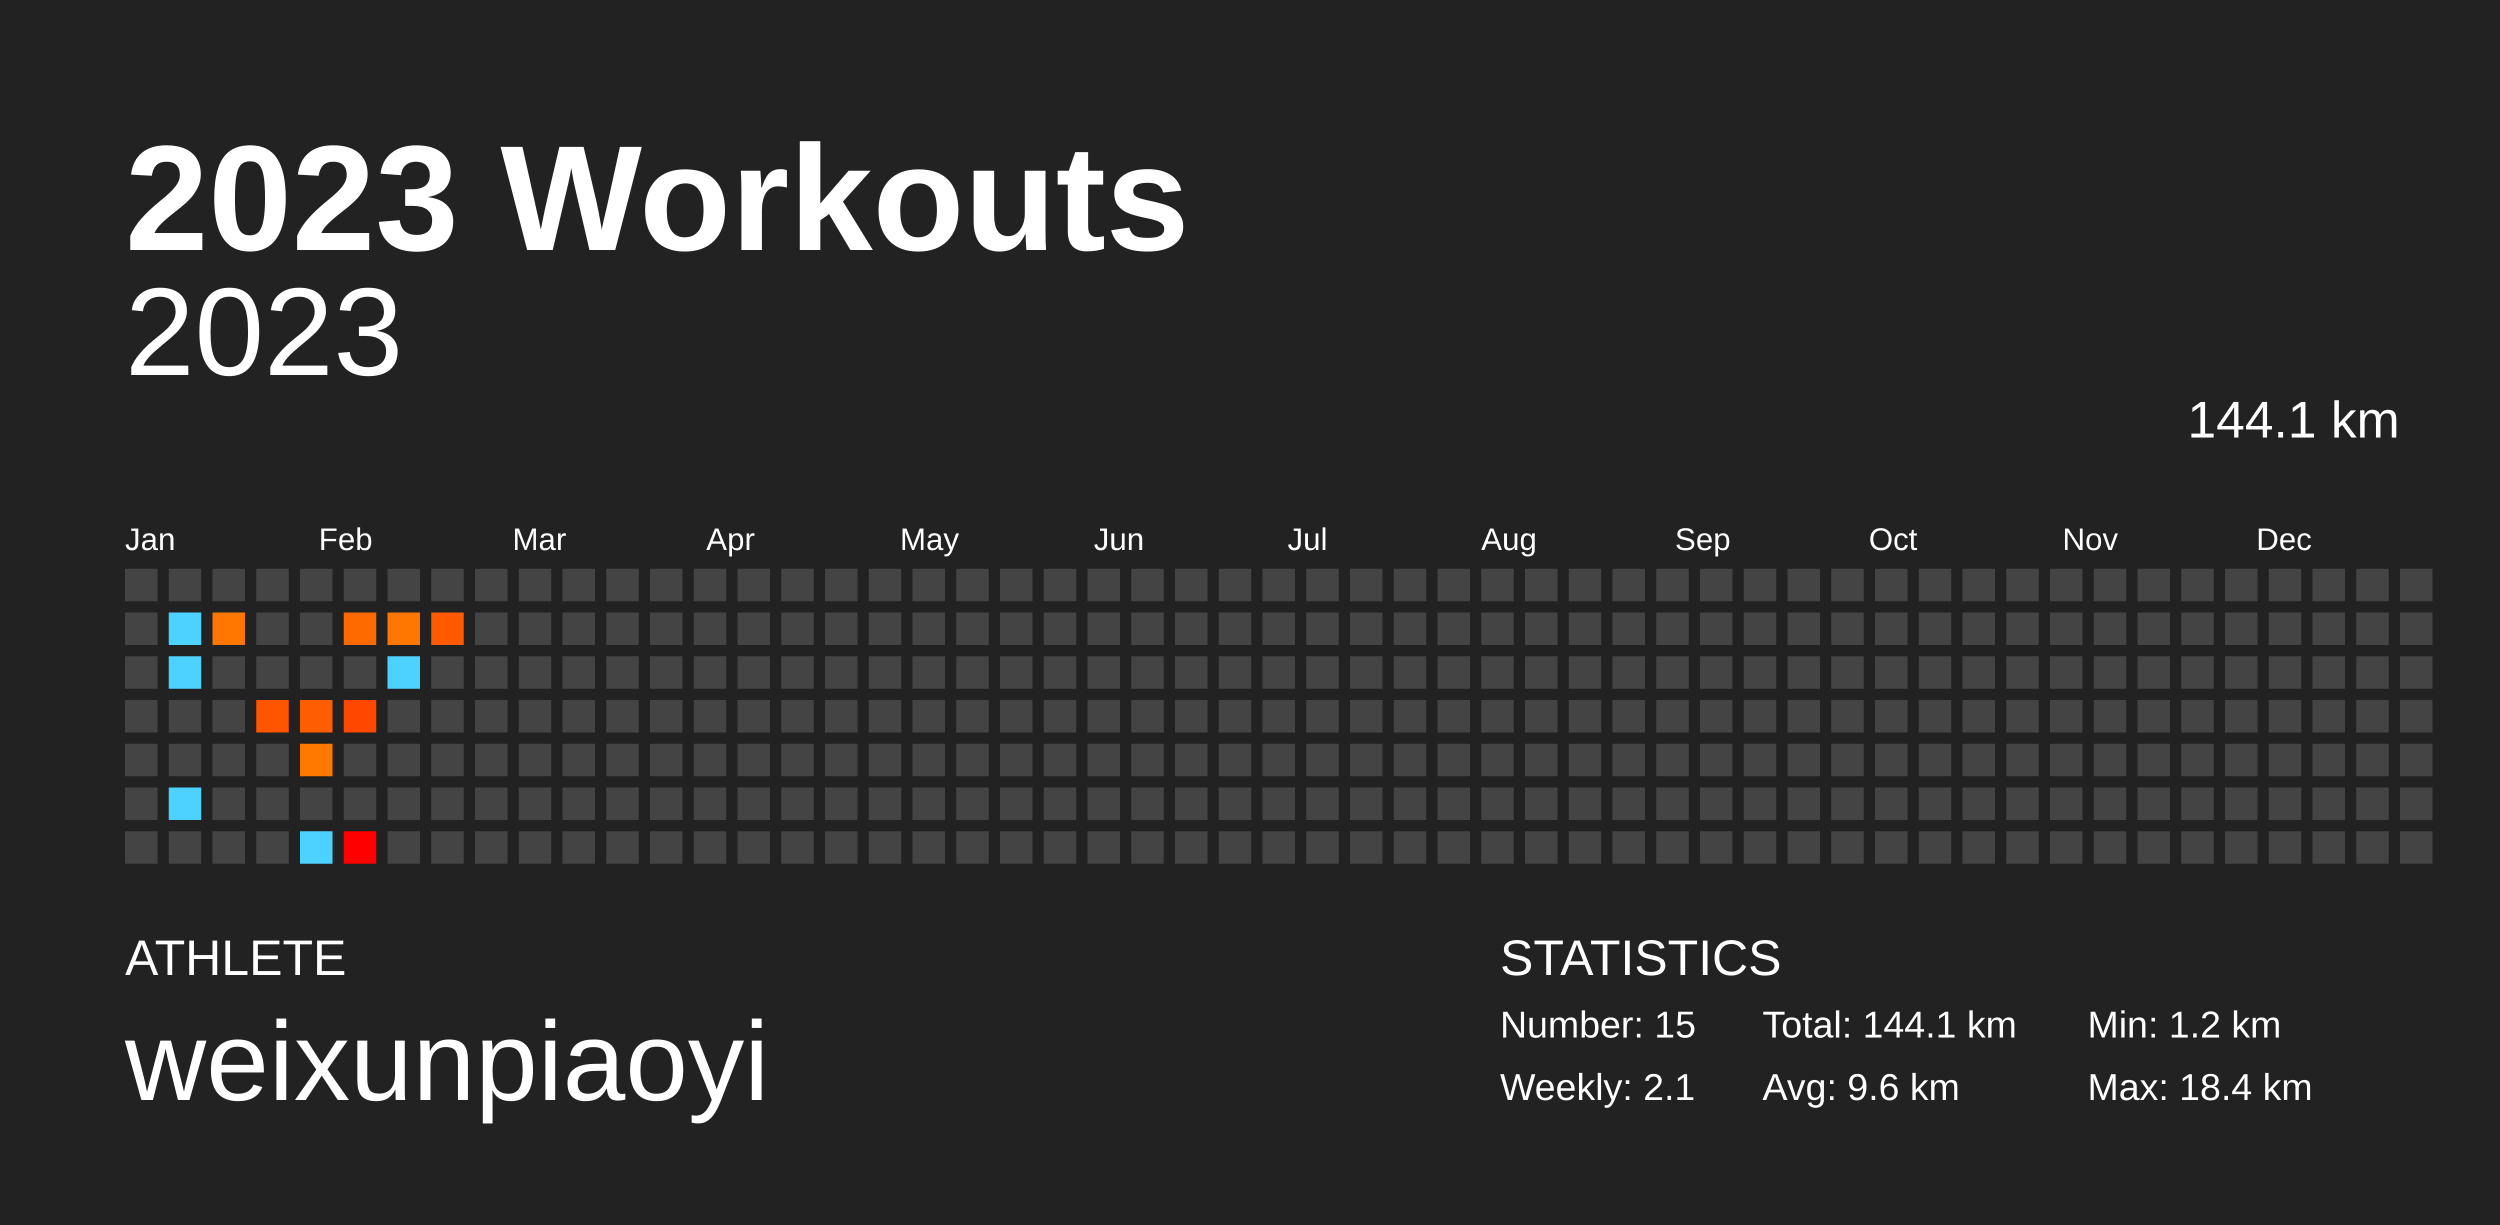
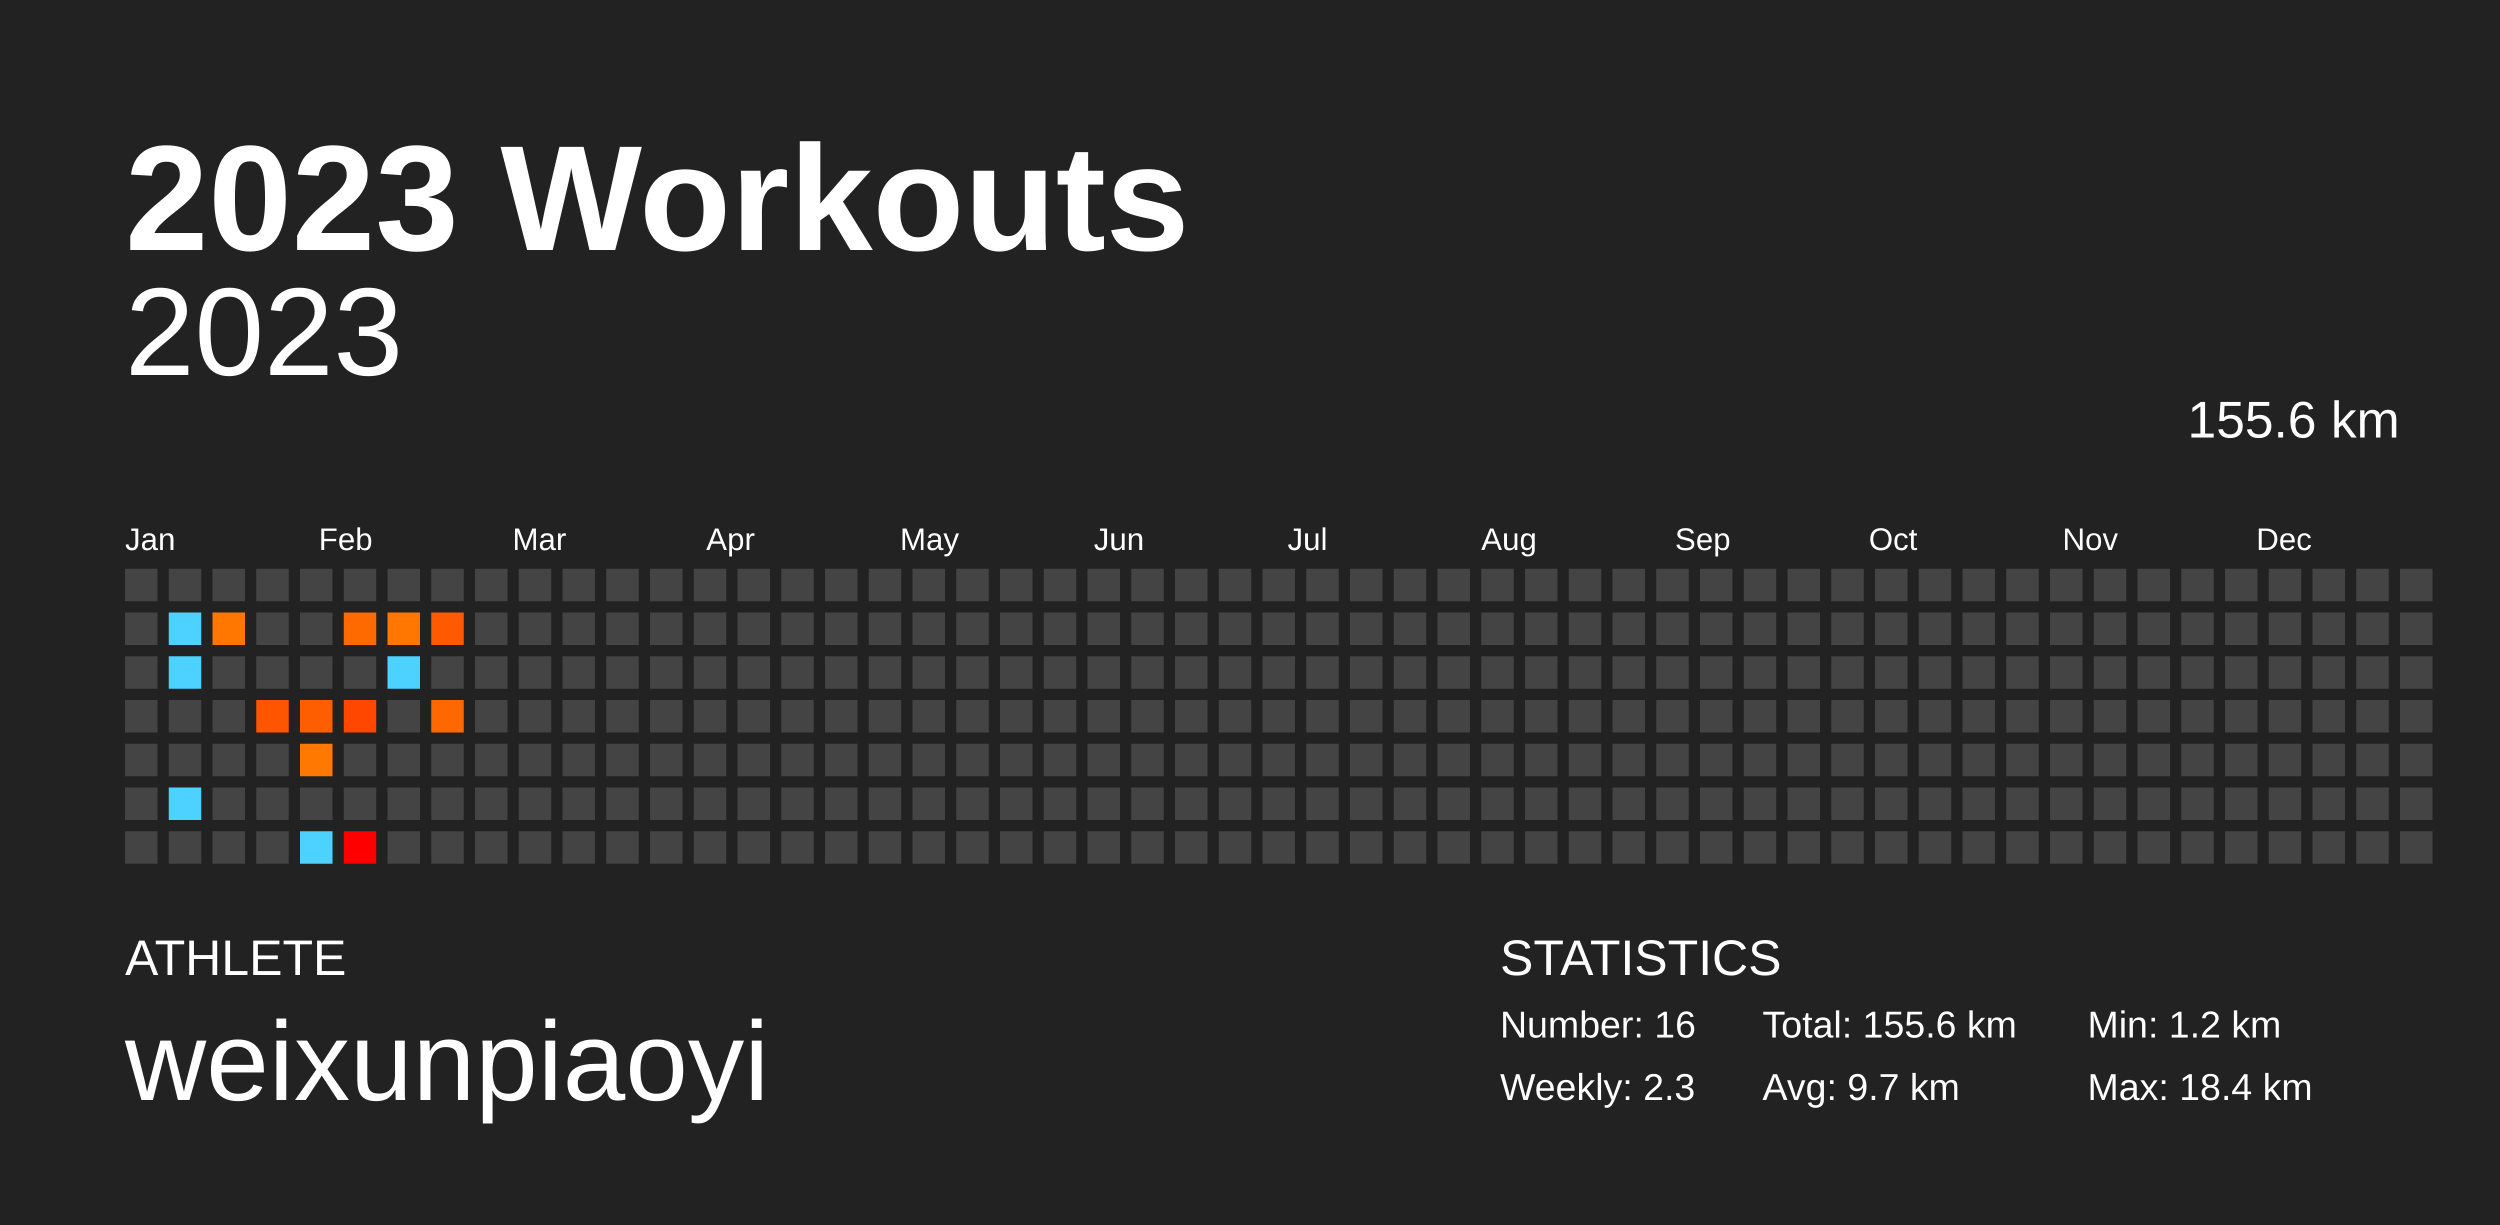
<svg xmlns="http://www.w3.org/2000/svg" baseProfile="full" height="98mm" version="1.1" viewBox="0,0,200,98" width="200mm">
  <defs />
  <rect fill="#222222" height="98" width="200" x="0" y="0" />
  <text fill="#FFFFFF" style="font-size:12px; font-family:Arial; font-weight:bold;" x="10" y="20">2023 Workouts</text>
  <text fill="#FFFFFF" style="font-size:4px; font-family:Arial" x="10" y="78">ATHLETE</text>
  <text fill="#FFFFFF" style="font-size:9px; font-family:Arial" x="10" y="88">weixunpiaoyi</text>
  <text fill="#FFFFFF" style="font-size:4px; font-family:Arial" x="120" y="78">STATISTICS</text>
-   <text fill="#FFFFFF" style="font-size:3px; font-family:Arial" x="120" y="83">Number: 15</text>
-   <text fill="#FFFFFF" style="font-size:3px; font-family:Arial" x="120" y="88">Weekly: 2.1</text>
-   <text fill="#FFFFFF" style="font-size:3px; font-family:Arial" x="141" y="83">Total: 144.1 km</text>
-   <text fill="#FFFFFF" style="font-size:3px; font-family:Arial" x="141" y="88">Avg: 9.6 km</text>
+   <text fill="#FFFFFF" style="font-size:3px; font-family:Arial" x="120" y="83">Number: 16</text>
+   <text fill="#FFFFFF" style="font-size:3px; font-family:Arial" x="120" y="88">Weekly: 2.3</text>
+   <text fill="#FFFFFF" style="font-size:3px; font-family:Arial" x="141" y="83">Total: 155.6 km</text>
+   <text fill="#FFFFFF" style="font-size:3px; font-family:Arial" x="141" y="88">Avg: 9.7 km</text>
  <text fill="#FFFFFF" style="font-size:3px; font-family:Arial" x="167" y="83">Min: 1.2 km</text>
  <text fill="#FFFFFF" style="font-size:3px; font-family:Arial" x="167" y="88">Max: 18.4 km</text>
  <text alignment-baseline="hanging" fill="#FFFFFF" style="font-size:10.0px; font-family:Arial;" x="10" y="30">2023</text>
-   <text alignment-baseline="hanging" fill="#FFFFFF" style="font-size:4.125px; font-family:Arial;" x="175" y="35">144.1 km</text>
+   <text alignment-baseline="hanging" fill="#FFFFFF" style="font-size:4.125px; font-family:Arial;" x="175" y="35">155.6 km</text>
  <text fill="#FFFFFF" style="font-size:2.5px; font-family:Arial" x="10.0" y="44">Jan</text>
  <text fill="#FFFFFF" style="font-size:2.5px; font-family:Arial" x="25.5" y="44">Feb</text>
  <text fill="#FFFFFF" style="font-size:2.5px; font-family:Arial" x="41.0" y="44">Mar</text>
  <text fill="#FFFFFF" style="font-size:2.5px; font-family:Arial" x="56.5" y="44">Apr</text>
  <text fill="#FFFFFF" style="font-size:2.5px; font-family:Arial" x="72.0" y="44">May</text>
  <text fill="#FFFFFF" style="font-size:2.5px; font-family:Arial" x="87.5" y="44">Jun</text>
  <text fill="#FFFFFF" style="font-size:2.5px; font-family:Arial" x="103.0" y="44">Jul</text>
  <text fill="#FFFFFF" style="font-size:2.5px; font-family:Arial" x="118.5" y="44">Aug</text>
  <text fill="#FFFFFF" style="font-size:2.5px; font-family:Arial" x="134.0" y="44">Sep</text>
  <text fill="#FFFFFF" style="font-size:2.5px; font-family:Arial" x="149.5" y="44">Oct</text>
  <text fill="#FFFFFF" style="font-size:2.5px; font-family:Arial" x="165.0" y="44">Nov</text>
  <text fill="#FFFFFF" style="font-size:2.5px; font-family:Arial" x="180.5" y="44">Dec</text>
  <rect fill="#444444" height="2.6" width="2.6" x="10.0" y="45.5" />
  <rect fill="#444444" height="2.6" width="2.6" x="10.0" y="49.0" />
  <rect fill="#444444" height="2.6" width="2.6" x="10.0" y="52.5" />
  <rect fill="#444444" height="2.6" width="2.6" x="10.0" y="56.0" />
  <rect fill="#444444" height="2.6" width="2.6" x="10.0" y="59.5" />
  <rect fill="#444444" height="2.6" width="2.6" x="10.0" y="63.0" />
  <rect fill="#444444" height="2.6" width="2.6" x="10.0" y="66.5" />
  <rect fill="#444444" height="2.6" width="2.6" x="13.5" y="45.5" />
  <rect fill="#4dd2ff" height="2.6" width="2.6" x="13.5" y="49.0" />
  <rect fill="#4dd2ff" height="2.6" width="2.6" x="13.5" y="52.5" />
  <rect fill="#444444" height="2.6" width="2.6" x="13.5" y="56.0" />
  <rect fill="#444444" height="2.6" width="2.6" x="13.5" y="59.5" />
  <rect fill="#4dd2ff" height="2.6" width="2.6" x="13.5" y="63.0" />
  <rect fill="#444444" height="2.6" width="2.6" x="13.5" y="66.5" />
  <rect fill="#444444" height="2.6" width="2.6" x="17.0" y="45.5" />
  <rect fill="#ff7600" height="2.6" width="2.6" x="17.0" y="49.0" />
  <rect fill="#444444" height="2.6" width="2.6" x="17.0" y="52.5" />
  <rect fill="#444444" height="2.6" width="2.6" x="17.0" y="56.0" />
  <rect fill="#444444" height="2.6" width="2.6" x="17.0" y="59.5" />
  <rect fill="#444444" height="2.6" width="2.6" x="17.0" y="63.0" />
  <rect fill="#444444" height="2.6" width="2.6" x="17.0" y="66.5" />
  <rect fill="#444444" height="2.6" width="2.6" x="20.5" y="45.5" />
  <rect fill="#444444" height="2.6" width="2.6" x="20.5" y="49.0" />
  <rect fill="#444444" height="2.6" width="2.6" x="20.5" y="52.5" />
  <rect fill="#ff5400" height="2.6" width="2.6" x="20.5" y="56.0" />
  <rect fill="#444444" height="2.6" width="2.6" x="20.5" y="59.5" />
  <rect fill="#444444" height="2.6" width="2.6" x="20.5" y="63.0" />
  <rect fill="#444444" height="2.6" width="2.6" x="20.5" y="66.5" />
  <rect fill="#444444" height="2.6" width="2.6" x="24.0" y="45.5" />
  <rect fill="#444444" height="2.6" width="2.6" x="24.0" y="49.0" />
  <rect fill="#444444" height="2.6" width="2.6" x="24.0" y="52.5" />
  <rect fill="#ff5e00" height="2.6" width="2.6" x="24.0" y="56.0" />
  <rect fill="#ff7900" height="2.6" width="2.6" x="24.0" y="59.5" />
  <rect fill="#444444" height="2.6" width="2.6" x="24.0" y="63.0" />
  <rect fill="#4dd2ff" height="2.6" width="2.6" x="24.0" y="66.5" />
  <rect fill="#444444" height="2.6" width="2.6" x="27.5" y="45.5" />
  <rect fill="#ff6a00" height="2.6" width="2.6" x="27.5" y="49.0" />
  <rect fill="#444444" height="2.6" width="2.6" x="27.5" y="52.5" />
  <rect fill="#ff4700" height="2.6" width="2.6" x="27.5" y="56.0" />
  <rect fill="#444444" height="2.6" width="2.6" x="27.5" y="59.5" />
  <rect fill="#444444" height="2.6" width="2.6" x="27.5" y="63.0" />
  <rect fill="#ff0000" height="2.6" width="2.6" x="27.5" y="66.5" />
  <rect fill="#444444" height="2.6" width="2.6" x="31.0" y="45.5" />
  <rect fill="#ff7600" height="2.6" width="2.6" x="31.0" y="49.0" />
  <rect fill="#4dd2ff" height="2.6" width="2.6" x="31.0" y="52.5" />
  <rect fill="#444444" height="2.6" width="2.6" x="31.0" y="56.0" />
  <rect fill="#444444" height="2.6" width="2.6" x="31.0" y="59.5" />
  <rect fill="#444444" height="2.6" width="2.6" x="31.0" y="63.0" />
  <rect fill="#444444" height="2.6" width="2.6" x="31.0" y="66.5" />
  <rect fill="#444444" height="2.6" width="2.6" x="34.5" y="45.5" />
  <rect fill="#ff5a00" height="2.6" width="2.6" x="34.5" y="49.0" />
  <rect fill="#444444" height="2.6" width="2.6" x="34.5" y="52.5" />
-   <rect fill="#444444" height="2.6" width="2.6" x="34.5" y="56.0" />
+   <rect fill="#ff6700" height="2.6" width="2.6" x="34.5" y="56.0" />
  <rect fill="#444444" height="2.6" width="2.6" x="34.5" y="59.5" />
  <rect fill="#444444" height="2.6" width="2.6" x="34.5" y="63.0" />
  <rect fill="#444444" height="2.6" width="2.6" x="34.5" y="66.5" />
  <rect fill="#444444" height="2.6" width="2.6" x="38.0" y="45.5" />
  <rect fill="#444444" height="2.6" width="2.6" x="38.0" y="49.0" />
  <rect fill="#444444" height="2.6" width="2.6" x="38.0" y="52.5" />
  <rect fill="#444444" height="2.6" width="2.6" x="38.0" y="56.0" />
  <rect fill="#444444" height="2.6" width="2.6" x="38.0" y="59.5" />
  <rect fill="#444444" height="2.6" width="2.6" x="38.0" y="63.0" />
  <rect fill="#444444" height="2.6" width="2.6" x="38.0" y="66.5" />
  <rect fill="#444444" height="2.6" width="2.6" x="41.5" y="45.5" />
  <rect fill="#444444" height="2.6" width="2.6" x="41.5" y="49.0" />
  <rect fill="#444444" height="2.6" width="2.6" x="41.5" y="52.5" />
  <rect fill="#444444" height="2.6" width="2.6" x="41.5" y="56.0" />
  <rect fill="#444444" height="2.6" width="2.6" x="41.5" y="59.5" />
  <rect fill="#444444" height="2.6" width="2.6" x="41.5" y="63.0" />
  <rect fill="#444444" height="2.6" width="2.6" x="41.5" y="66.5" />
  <rect fill="#444444" height="2.6" width="2.6" x="45.0" y="45.5" />
  <rect fill="#444444" height="2.6" width="2.6" x="45.0" y="49.0" />
  <rect fill="#444444" height="2.6" width="2.6" x="45.0" y="52.5" />
  <rect fill="#444444" height="2.6" width="2.6" x="45.0" y="56.0" />
  <rect fill="#444444" height="2.6" width="2.6" x="45.0" y="59.5" />
  <rect fill="#444444" height="2.6" width="2.6" x="45.0" y="63.0" />
  <rect fill="#444444" height="2.6" width="2.6" x="45.0" y="66.5" />
  <rect fill="#444444" height="2.6" width="2.6" x="48.5" y="45.5" />
  <rect fill="#444444" height="2.6" width="2.6" x="48.5" y="49.0" />
  <rect fill="#444444" height="2.6" width="2.6" x="48.5" y="52.5" />
  <rect fill="#444444" height="2.6" width="2.6" x="48.5" y="56.0" />
  <rect fill="#444444" height="2.6" width="2.6" x="48.5" y="59.5" />
  <rect fill="#444444" height="2.6" width="2.6" x="48.5" y="63.0" />
  <rect fill="#444444" height="2.6" width="2.6" x="48.5" y="66.5" />
  <rect fill="#444444" height="2.6" width="2.6" x="52.0" y="45.5" />
  <rect fill="#444444" height="2.6" width="2.6" x="52.0" y="49.0" />
  <rect fill="#444444" height="2.6" width="2.6" x="52.0" y="52.5" />
  <rect fill="#444444" height="2.6" width="2.6" x="52.0" y="56.0" />
  <rect fill="#444444" height="2.6" width="2.6" x="52.0" y="59.5" />
  <rect fill="#444444" height="2.6" width="2.6" x="52.0" y="63.0" />
  <rect fill="#444444" height="2.6" width="2.6" x="52.0" y="66.5" />
  <rect fill="#444444" height="2.6" width="2.6" x="55.5" y="45.5" />
  <rect fill="#444444" height="2.6" width="2.6" x="55.5" y="49.0" />
  <rect fill="#444444" height="2.6" width="2.6" x="55.5" y="52.5" />
  <rect fill="#444444" height="2.6" width="2.6" x="55.5" y="56.0" />
  <rect fill="#444444" height="2.6" width="2.6" x="55.5" y="59.5" />
  <rect fill="#444444" height="2.6" width="2.6" x="55.5" y="63.0" />
  <rect fill="#444444" height="2.6" width="2.6" x="55.5" y="66.5" />
  <rect fill="#444444" height="2.6" width="2.6" x="59.0" y="45.5" />
  <rect fill="#444444" height="2.6" width="2.6" x="59.0" y="49.0" />
  <rect fill="#444444" height="2.6" width="2.6" x="59.0" y="52.5" />
  <rect fill="#444444" height="2.6" width="2.6" x="59.0" y="56.0" />
  <rect fill="#444444" height="2.6" width="2.6" x="59.0" y="59.5" />
  <rect fill="#444444" height="2.6" width="2.6" x="59.0" y="63.0" />
  <rect fill="#444444" height="2.6" width="2.6" x="59.0" y="66.5" />
  <rect fill="#444444" height="2.6" width="2.6" x="62.5" y="45.5" />
  <rect fill="#444444" height="2.6" width="2.6" x="62.5" y="49.0" />
  <rect fill="#444444" height="2.6" width="2.6" x="62.5" y="52.5" />
  <rect fill="#444444" height="2.6" width="2.6" x="62.5" y="56.0" />
  <rect fill="#444444" height="2.6" width="2.6" x="62.5" y="59.5" />
  <rect fill="#444444" height="2.6" width="2.6" x="62.5" y="63.0" />
  <rect fill="#444444" height="2.6" width="2.6" x="62.5" y="66.5" />
  <rect fill="#444444" height="2.6" width="2.6" x="66.0" y="45.5" />
  <rect fill="#444444" height="2.6" width="2.6" x="66.0" y="49.0" />
  <rect fill="#444444" height="2.6" width="2.6" x="66.0" y="52.5" />
  <rect fill="#444444" height="2.6" width="2.6" x="66.0" y="56.0" />
  <rect fill="#444444" height="2.6" width="2.6" x="66.0" y="59.5" />
  <rect fill="#444444" height="2.6" width="2.6" x="66.0" y="63.0" />
  <rect fill="#444444" height="2.6" width="2.6" x="66.0" y="66.5" />
  <rect fill="#444444" height="2.6" width="2.6" x="69.5" y="45.5" />
  <rect fill="#444444" height="2.6" width="2.6" x="69.5" y="49.0" />
  <rect fill="#444444" height="2.6" width="2.6" x="69.5" y="52.5" />
  <rect fill="#444444" height="2.6" width="2.6" x="69.5" y="56.0" />
  <rect fill="#444444" height="2.6" width="2.6" x="69.5" y="59.5" />
  <rect fill="#444444" height="2.6" width="2.6" x="69.5" y="63.0" />
  <rect fill="#444444" height="2.6" width="2.6" x="69.5" y="66.5" />
  <rect fill="#444444" height="2.6" width="2.6" x="73.0" y="45.5" />
  <rect fill="#444444" height="2.6" width="2.6" x="73.0" y="49.0" />
  <rect fill="#444444" height="2.6" width="2.6" x="73.0" y="52.5" />
  <rect fill="#444444" height="2.6" width="2.6" x="73.0" y="56.0" />
  <rect fill="#444444" height="2.6" width="2.6" x="73.0" y="59.5" />
  <rect fill="#444444" height="2.6" width="2.6" x="73.0" y="63.0" />
  <rect fill="#444444" height="2.6" width="2.6" x="73.0" y="66.5" />
  <rect fill="#444444" height="2.6" width="2.6" x="76.5" y="45.5" />
  <rect fill="#444444" height="2.6" width="2.6" x="76.5" y="49.0" />
  <rect fill="#444444" height="2.6" width="2.6" x="76.5" y="52.5" />
  <rect fill="#444444" height="2.6" width="2.6" x="76.5" y="56.0" />
  <rect fill="#444444" height="2.6" width="2.6" x="76.5" y="59.5" />
  <rect fill="#444444" height="2.6" width="2.6" x="76.5" y="63.0" />
  <rect fill="#444444" height="2.6" width="2.6" x="76.5" y="66.5" />
  <rect fill="#444444" height="2.6" width="2.6" x="80.0" y="45.5" />
  <rect fill="#444444" height="2.6" width="2.6" x="80.0" y="49.0" />
  <rect fill="#444444" height="2.6" width="2.6" x="80.0" y="52.5" />
  <rect fill="#444444" height="2.6" width="2.6" x="80.0" y="56.0" />
  <rect fill="#444444" height="2.6" width="2.6" x="80.0" y="59.5" />
  <rect fill="#444444" height="2.6" width="2.6" x="80.0" y="63.0" />
  <rect fill="#444444" height="2.6" width="2.6" x="80.0" y="66.5" />
  <rect fill="#444444" height="2.6" width="2.6" x="83.5" y="45.5" />
  <rect fill="#444444" height="2.6" width="2.6" x="83.5" y="49.0" />
  <rect fill="#444444" height="2.6" width="2.6" x="83.5" y="52.5" />
  <rect fill="#444444" height="2.6" width="2.6" x="83.5" y="56.0" />
  <rect fill="#444444" height="2.6" width="2.6" x="83.5" y="59.5" />
  <rect fill="#444444" height="2.6" width="2.6" x="83.5" y="63.0" />
  <rect fill="#444444" height="2.6" width="2.6" x="83.5" y="66.5" />
  <rect fill="#444444" height="2.6" width="2.6" x="87.0" y="45.5" />
  <rect fill="#444444" height="2.6" width="2.6" x="87.0" y="49.0" />
  <rect fill="#444444" height="2.6" width="2.6" x="87.0" y="52.5" />
  <rect fill="#444444" height="2.6" width="2.6" x="87.0" y="56.0" />
  <rect fill="#444444" height="2.6" width="2.6" x="87.0" y="59.5" />
  <rect fill="#444444" height="2.6" width="2.6" x="87.0" y="63.0" />
  <rect fill="#444444" height="2.6" width="2.6" x="87.0" y="66.5" />
  <rect fill="#444444" height="2.6" width="2.6" x="90.5" y="45.5" />
  <rect fill="#444444" height="2.6" width="2.6" x="90.5" y="49.0" />
  <rect fill="#444444" height="2.6" width="2.6" x="90.5" y="52.5" />
  <rect fill="#444444" height="2.6" width="2.6" x="90.5" y="56.0" />
  <rect fill="#444444" height="2.6" width="2.6" x="90.5" y="59.5" />
  <rect fill="#444444" height="2.6" width="2.6" x="90.5" y="63.0" />
  <rect fill="#444444" height="2.6" width="2.6" x="90.5" y="66.5" />
  <rect fill="#444444" height="2.6" width="2.6" x="94.0" y="45.5" />
  <rect fill="#444444" height="2.6" width="2.6" x="94.0" y="49.0" />
  <rect fill="#444444" height="2.6" width="2.6" x="94.0" y="52.5" />
  <rect fill="#444444" height="2.6" width="2.6" x="94.0" y="56.0" />
  <rect fill="#444444" height="2.6" width="2.6" x="94.0" y="59.5" />
  <rect fill="#444444" height="2.6" width="2.6" x="94.0" y="63.0" />
  <rect fill="#444444" height="2.6" width="2.6" x="94.0" y="66.5" />
  <rect fill="#444444" height="2.6" width="2.6" x="97.5" y="45.5" />
  <rect fill="#444444" height="2.6" width="2.6" x="97.5" y="49.0" />
  <rect fill="#444444" height="2.6" width="2.6" x="97.5" y="52.5" />
  <rect fill="#444444" height="2.6" width="2.6" x="97.5" y="56.0" />
  <rect fill="#444444" height="2.6" width="2.6" x="97.5" y="59.5" />
  <rect fill="#444444" height="2.6" width="2.6" x="97.5" y="63.0" />
  <rect fill="#444444" height="2.6" width="2.6" x="97.5" y="66.5" />
  <rect fill="#444444" height="2.6" width="2.6" x="101.0" y="45.5" />
  <rect fill="#444444" height="2.6" width="2.6" x="101.0" y="49.0" />
  <rect fill="#444444" height="2.6" width="2.6" x="101.0" y="52.5" />
  <rect fill="#444444" height="2.6" width="2.6" x="101.0" y="56.0" />
  <rect fill="#444444" height="2.6" width="2.6" x="101.0" y="59.5" />
  <rect fill="#444444" height="2.6" width="2.6" x="101.0" y="63.0" />
  <rect fill="#444444" height="2.6" width="2.6" x="101.0" y="66.5" />
  <rect fill="#444444" height="2.6" width="2.6" x="104.5" y="45.5" />
  <rect fill="#444444" height="2.6" width="2.6" x="104.5" y="49.0" />
  <rect fill="#444444" height="2.6" width="2.6" x="104.5" y="52.5" />
  <rect fill="#444444" height="2.6" width="2.6" x="104.5" y="56.0" />
  <rect fill="#444444" height="2.6" width="2.6" x="104.5" y="59.5" />
  <rect fill="#444444" height="2.6" width="2.6" x="104.5" y="63.0" />
  <rect fill="#444444" height="2.6" width="2.6" x="104.5" y="66.5" />
  <rect fill="#444444" height="2.6" width="2.6" x="108.0" y="45.5" />
  <rect fill="#444444" height="2.6" width="2.6" x="108.0" y="49.0" />
  <rect fill="#444444" height="2.6" width="2.6" x="108.0" y="52.5" />
  <rect fill="#444444" height="2.6" width="2.6" x="108.0" y="56.0" />
  <rect fill="#444444" height="2.6" width="2.6" x="108.0" y="59.5" />
  <rect fill="#444444" height="2.6" width="2.6" x="108.0" y="63.0" />
  <rect fill="#444444" height="2.6" width="2.6" x="108.0" y="66.5" />
  <rect fill="#444444" height="2.6" width="2.6" x="111.5" y="45.5" />
  <rect fill="#444444" height="2.6" width="2.6" x="111.5" y="49.0" />
  <rect fill="#444444" height="2.6" width="2.6" x="111.5" y="52.5" />
  <rect fill="#444444" height="2.6" width="2.6" x="111.5" y="56.0" />
  <rect fill="#444444" height="2.6" width="2.6" x="111.5" y="59.5" />
  <rect fill="#444444" height="2.6" width="2.6" x="111.5" y="63.0" />
  <rect fill="#444444" height="2.6" width="2.6" x="111.5" y="66.5" />
  <rect fill="#444444" height="2.6" width="2.6" x="115.0" y="45.5" />
  <rect fill="#444444" height="2.6" width="2.6" x="115.0" y="49.0" />
  <rect fill="#444444" height="2.6" width="2.6" x="115.0" y="52.5" />
  <rect fill="#444444" height="2.6" width="2.6" x="115.0" y="56.0" />
  <rect fill="#444444" height="2.6" width="2.6" x="115.0" y="59.5" />
  <rect fill="#444444" height="2.6" width="2.6" x="115.0" y="63.0" />
  <rect fill="#444444" height="2.6" width="2.6" x="115.0" y="66.5" />
  <rect fill="#444444" height="2.6" width="2.6" x="118.5" y="45.5" />
  <rect fill="#444444" height="2.6" width="2.6" x="118.5" y="49.0" />
  <rect fill="#444444" height="2.6" width="2.6" x="118.5" y="52.5" />
  <rect fill="#444444" height="2.6" width="2.6" x="118.5" y="56.0" />
  <rect fill="#444444" height="2.6" width="2.6" x="118.5" y="59.5" />
  <rect fill="#444444" height="2.6" width="2.6" x="118.5" y="63.0" />
  <rect fill="#444444" height="2.6" width="2.6" x="118.5" y="66.5" />
  <rect fill="#444444" height="2.6" width="2.6" x="122.0" y="45.5" />
  <rect fill="#444444" height="2.6" width="2.6" x="122.0" y="49.0" />
  <rect fill="#444444" height="2.6" width="2.6" x="122.0" y="52.5" />
  <rect fill="#444444" height="2.6" width="2.6" x="122.0" y="56.0" />
  <rect fill="#444444" height="2.6" width="2.6" x="122.0" y="59.5" />
  <rect fill="#444444" height="2.6" width="2.6" x="122.0" y="63.0" />
  <rect fill="#444444" height="2.6" width="2.6" x="122.0" y="66.5" />
  <rect fill="#444444" height="2.6" width="2.6" x="125.5" y="45.5" />
  <rect fill="#444444" height="2.6" width="2.6" x="125.5" y="49.0" />
  <rect fill="#444444" height="2.6" width="2.6" x="125.5" y="52.5" />
  <rect fill="#444444" height="2.6" width="2.6" x="125.5" y="56.0" />
  <rect fill="#444444" height="2.6" width="2.6" x="125.5" y="59.5" />
  <rect fill="#444444" height="2.6" width="2.6" x="125.5" y="63.0" />
  <rect fill="#444444" height="2.6" width="2.6" x="125.5" y="66.5" />
  <rect fill="#444444" height="2.6" width="2.6" x="129.0" y="45.5" />
  <rect fill="#444444" height="2.6" width="2.6" x="129.0" y="49.0" />
  <rect fill="#444444" height="2.6" width="2.6" x="129.0" y="52.5" />
  <rect fill="#444444" height="2.6" width="2.6" x="129.0" y="56.0" />
  <rect fill="#444444" height="2.6" width="2.6" x="129.0" y="59.5" />
  <rect fill="#444444" height="2.6" width="2.6" x="129.0" y="63.0" />
  <rect fill="#444444" height="2.6" width="2.6" x="129.0" y="66.5" />
  <rect fill="#444444" height="2.6" width="2.6" x="132.5" y="45.5" />
  <rect fill="#444444" height="2.6" width="2.6" x="132.5" y="49.0" />
  <rect fill="#444444" height="2.6" width="2.6" x="132.5" y="52.5" />
  <rect fill="#444444" height="2.6" width="2.6" x="132.5" y="56.0" />
  <rect fill="#444444" height="2.6" width="2.6" x="132.5" y="59.5" />
  <rect fill="#444444" height="2.6" width="2.6" x="132.5" y="63.0" />
  <rect fill="#444444" height="2.6" width="2.6" x="132.5" y="66.5" />
  <rect fill="#444444" height="2.6" width="2.6" x="136.0" y="45.5" />
  <rect fill="#444444" height="2.6" width="2.6" x="136.0" y="49.0" />
  <rect fill="#444444" height="2.6" width="2.6" x="136.0" y="52.5" />
  <rect fill="#444444" height="2.6" width="2.6" x="136.0" y="56.0" />
  <rect fill="#444444" height="2.6" width="2.6" x="136.0" y="59.5" />
  <rect fill="#444444" height="2.6" width="2.6" x="136.0" y="63.0" />
  <rect fill="#444444" height="2.6" width="2.6" x="136.0" y="66.5" />
  <rect fill="#444444" height="2.6" width="2.6" x="139.5" y="45.5" />
  <rect fill="#444444" height="2.6" width="2.6" x="139.5" y="49.0" />
  <rect fill="#444444" height="2.6" width="2.6" x="139.5" y="52.5" />
  <rect fill="#444444" height="2.6" width="2.6" x="139.5" y="56.0" />
  <rect fill="#444444" height="2.6" width="2.6" x="139.5" y="59.5" />
  <rect fill="#444444" height="2.6" width="2.6" x="139.5" y="63.0" />
  <rect fill="#444444" height="2.6" width="2.6" x="139.5" y="66.5" />
  <rect fill="#444444" height="2.6" width="2.6" x="143.0" y="45.5" />
  <rect fill="#444444" height="2.6" width="2.6" x="143.0" y="49.0" />
  <rect fill="#444444" height="2.6" width="2.6" x="143.0" y="52.5" />
  <rect fill="#444444" height="2.6" width="2.6" x="143.0" y="56.0" />
  <rect fill="#444444" height="2.6" width="2.6" x="143.0" y="59.5" />
  <rect fill="#444444" height="2.6" width="2.6" x="143.0" y="63.0" />
  <rect fill="#444444" height="2.6" width="2.6" x="143.0" y="66.5" />
  <rect fill="#444444" height="2.6" width="2.6" x="146.5" y="45.5" />
  <rect fill="#444444" height="2.6" width="2.6" x="146.5" y="49.0" />
  <rect fill="#444444" height="2.6" width="2.6" x="146.5" y="52.5" />
  <rect fill="#444444" height="2.6" width="2.6" x="146.5" y="56.0" />
  <rect fill="#444444" height="2.6" width="2.6" x="146.5" y="59.5" />
  <rect fill="#444444" height="2.6" width="2.6" x="146.5" y="63.0" />
  <rect fill="#444444" height="2.6" width="2.6" x="146.5" y="66.5" />
  <rect fill="#444444" height="2.6" width="2.6" x="150.0" y="45.5" />
  <rect fill="#444444" height="2.6" width="2.6" x="150.0" y="49.0" />
  <rect fill="#444444" height="2.6" width="2.6" x="150.0" y="52.5" />
  <rect fill="#444444" height="2.6" width="2.6" x="150.0" y="56.0" />
  <rect fill="#444444" height="2.6" width="2.6" x="150.0" y="59.5" />
  <rect fill="#444444" height="2.6" width="2.6" x="150.0" y="63.0" />
  <rect fill="#444444" height="2.6" width="2.6" x="150.0" y="66.5" />
  <rect fill="#444444" height="2.6" width="2.6" x="153.5" y="45.5" />
  <rect fill="#444444" height="2.6" width="2.6" x="153.5" y="49.0" />
  <rect fill="#444444" height="2.6" width="2.6" x="153.5" y="52.5" />
  <rect fill="#444444" height="2.6" width="2.6" x="153.5" y="56.0" />
  <rect fill="#444444" height="2.6" width="2.6" x="153.5" y="59.5" />
  <rect fill="#444444" height="2.6" width="2.6" x="153.5" y="63.0" />
  <rect fill="#444444" height="2.6" width="2.6" x="153.5" y="66.5" />
  <rect fill="#444444" height="2.6" width="2.6" x="157.0" y="45.5" />
  <rect fill="#444444" height="2.6" width="2.6" x="157.0" y="49.0" />
  <rect fill="#444444" height="2.6" width="2.6" x="157.0" y="52.5" />
  <rect fill="#444444" height="2.6" width="2.6" x="157.0" y="56.0" />
  <rect fill="#444444" height="2.6" width="2.6" x="157.0" y="59.5" />
  <rect fill="#444444" height="2.6" width="2.6" x="157.0" y="63.0" />
  <rect fill="#444444" height="2.6" width="2.6" x="157.0" y="66.5" />
  <rect fill="#444444" height="2.6" width="2.6" x="160.5" y="45.5" />
  <rect fill="#444444" height="2.6" width="2.6" x="160.5" y="49.0" />
  <rect fill="#444444" height="2.6" width="2.6" x="160.5" y="52.5" />
  <rect fill="#444444" height="2.6" width="2.6" x="160.5" y="56.0" />
  <rect fill="#444444" height="2.6" width="2.6" x="160.5" y="59.5" />
  <rect fill="#444444" height="2.6" width="2.6" x="160.5" y="63.0" />
  <rect fill="#444444" height="2.6" width="2.6" x="160.5" y="66.5" />
  <rect fill="#444444" height="2.6" width="2.6" x="164.0" y="45.5" />
  <rect fill="#444444" height="2.6" width="2.6" x="164.0" y="49.0" />
  <rect fill="#444444" height="2.6" width="2.6" x="164.0" y="52.5" />
  <rect fill="#444444" height="2.6" width="2.6" x="164.0" y="56.0" />
  <rect fill="#444444" height="2.6" width="2.6" x="164.0" y="59.5" />
  <rect fill="#444444" height="2.6" width="2.6" x="164.0" y="63.0" />
  <rect fill="#444444" height="2.6" width="2.6" x="164.0" y="66.5" />
  <rect fill="#444444" height="2.6" width="2.6" x="167.5" y="45.5" />
  <rect fill="#444444" height="2.6" width="2.6" x="167.5" y="49.0" />
  <rect fill="#444444" height="2.6" width="2.6" x="167.5" y="52.5" />
  <rect fill="#444444" height="2.6" width="2.6" x="167.5" y="56.0" />
  <rect fill="#444444" height="2.6" width="2.6" x="167.5" y="59.5" />
  <rect fill="#444444" height="2.6" width="2.6" x="167.5" y="63.0" />
  <rect fill="#444444" height="2.6" width="2.6" x="167.5" y="66.5" />
  <rect fill="#444444" height="2.6" width="2.6" x="171.0" y="45.5" />
  <rect fill="#444444" height="2.6" width="2.6" x="171.0" y="49.0" />
  <rect fill="#444444" height="2.6" width="2.6" x="171.0" y="52.5" />
  <rect fill="#444444" height="2.6" width="2.6" x="171.0" y="56.0" />
  <rect fill="#444444" height="2.6" width="2.6" x="171.0" y="59.5" />
  <rect fill="#444444" height="2.6" width="2.6" x="171.0" y="63.0" />
  <rect fill="#444444" height="2.6" width="2.6" x="171.0" y="66.5" />
  <rect fill="#444444" height="2.6" width="2.6" x="174.5" y="45.5" />
  <rect fill="#444444" height="2.6" width="2.6" x="174.5" y="49.0" />
  <rect fill="#444444" height="2.6" width="2.6" x="174.5" y="52.5" />
  <rect fill="#444444" height="2.6" width="2.6" x="174.5" y="56.0" />
  <rect fill="#444444" height="2.6" width="2.6" x="174.5" y="59.5" />
  <rect fill="#444444" height="2.6" width="2.6" x="174.5" y="63.0" />
  <rect fill="#444444" height="2.6" width="2.6" x="174.5" y="66.5" />
  <rect fill="#444444" height="2.6" width="2.6" x="178.0" y="45.5" />
  <rect fill="#444444" height="2.6" width="2.6" x="178.0" y="49.0" />
  <rect fill="#444444" height="2.6" width="2.6" x="178.0" y="52.5" />
  <rect fill="#444444" height="2.6" width="2.6" x="178.0" y="56.0" />
  <rect fill="#444444" height="2.6" width="2.6" x="178.0" y="59.5" />
  <rect fill="#444444" height="2.6" width="2.6" x="178.0" y="63.0" />
  <rect fill="#444444" height="2.6" width="2.6" x="178.0" y="66.5" />
  <rect fill="#444444" height="2.6" width="2.6" x="181.5" y="45.5" />
  <rect fill="#444444" height="2.6" width="2.6" x="181.5" y="49.0" />
  <rect fill="#444444" height="2.6" width="2.6" x="181.5" y="52.5" />
  <rect fill="#444444" height="2.6" width="2.6" x="181.5" y="56.0" />
  <rect fill="#444444" height="2.6" width="2.6" x="181.5" y="59.5" />
  <rect fill="#444444" height="2.6" width="2.6" x="181.5" y="63.0" />
  <rect fill="#444444" height="2.6" width="2.6" x="181.5" y="66.5" />
  <rect fill="#444444" height="2.6" width="2.6" x="185.0" y="45.5" />
  <rect fill="#444444" height="2.6" width="2.6" x="185.0" y="49.0" />
  <rect fill="#444444" height="2.6" width="2.6" x="185.0" y="52.5" />
  <rect fill="#444444" height="2.6" width="2.6" x="185.0" y="56.0" />
  <rect fill="#444444" height="2.6" width="2.6" x="185.0" y="59.5" />
  <rect fill="#444444" height="2.6" width="2.6" x="185.0" y="63.0" />
  <rect fill="#444444" height="2.6" width="2.6" x="185.0" y="66.5" />
  <rect fill="#444444" height="2.6" width="2.6" x="188.5" y="45.5" />
  <rect fill="#444444" height="2.6" width="2.6" x="188.5" y="49.0" />
  <rect fill="#444444" height="2.6" width="2.6" x="188.5" y="52.5" />
  <rect fill="#444444" height="2.6" width="2.6" x="188.5" y="56.0" />
  <rect fill="#444444" height="2.6" width="2.6" x="188.5" y="59.5" />
  <rect fill="#444444" height="2.6" width="2.6" x="188.5" y="63.0" />
  <rect fill="#444444" height="2.6" width="2.6" x="188.5" y="66.5" />
  <rect fill="#444444" height="2.6" width="2.6" x="192.0" y="45.5" />
  <rect fill="#444444" height="2.6" width="2.6" x="192.0" y="49.0" />
  <rect fill="#444444" height="2.6" width="2.6" x="192.0" y="52.5" />
  <rect fill="#444444" height="2.6" width="2.6" x="192.0" y="56.0" />
  <rect fill="#444444" height="2.6" width="2.6" x="192.0" y="59.5" />
  <rect fill="#444444" height="2.6" width="2.6" x="192.0" y="63.0" />
  <rect fill="#444444" height="2.6" width="2.6" x="192.0" y="66.5" />
</svg>
